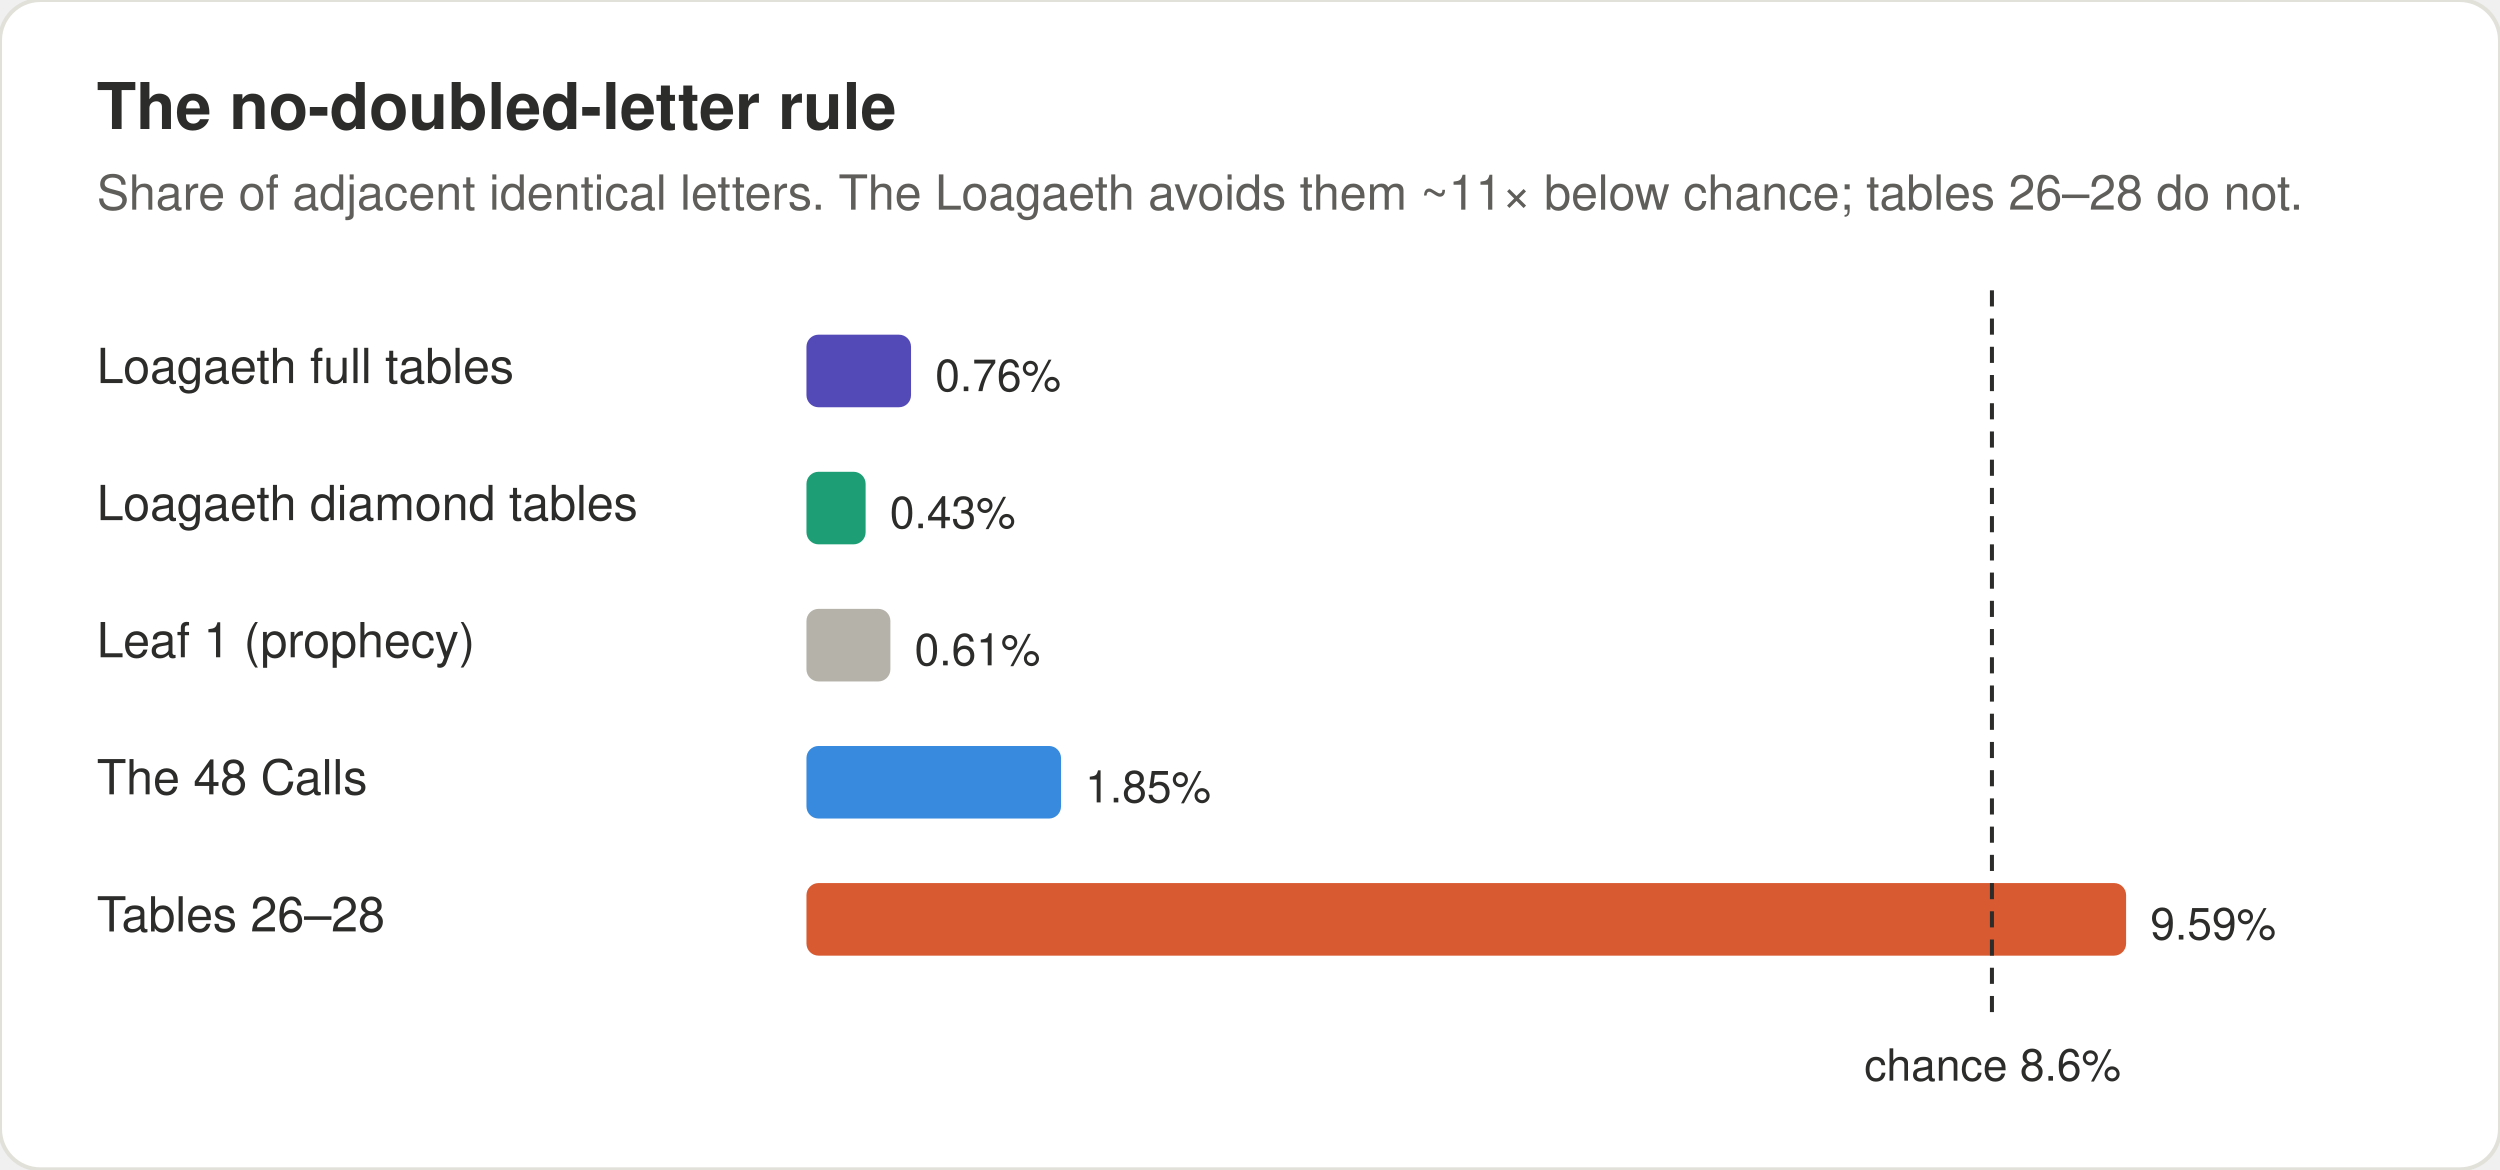
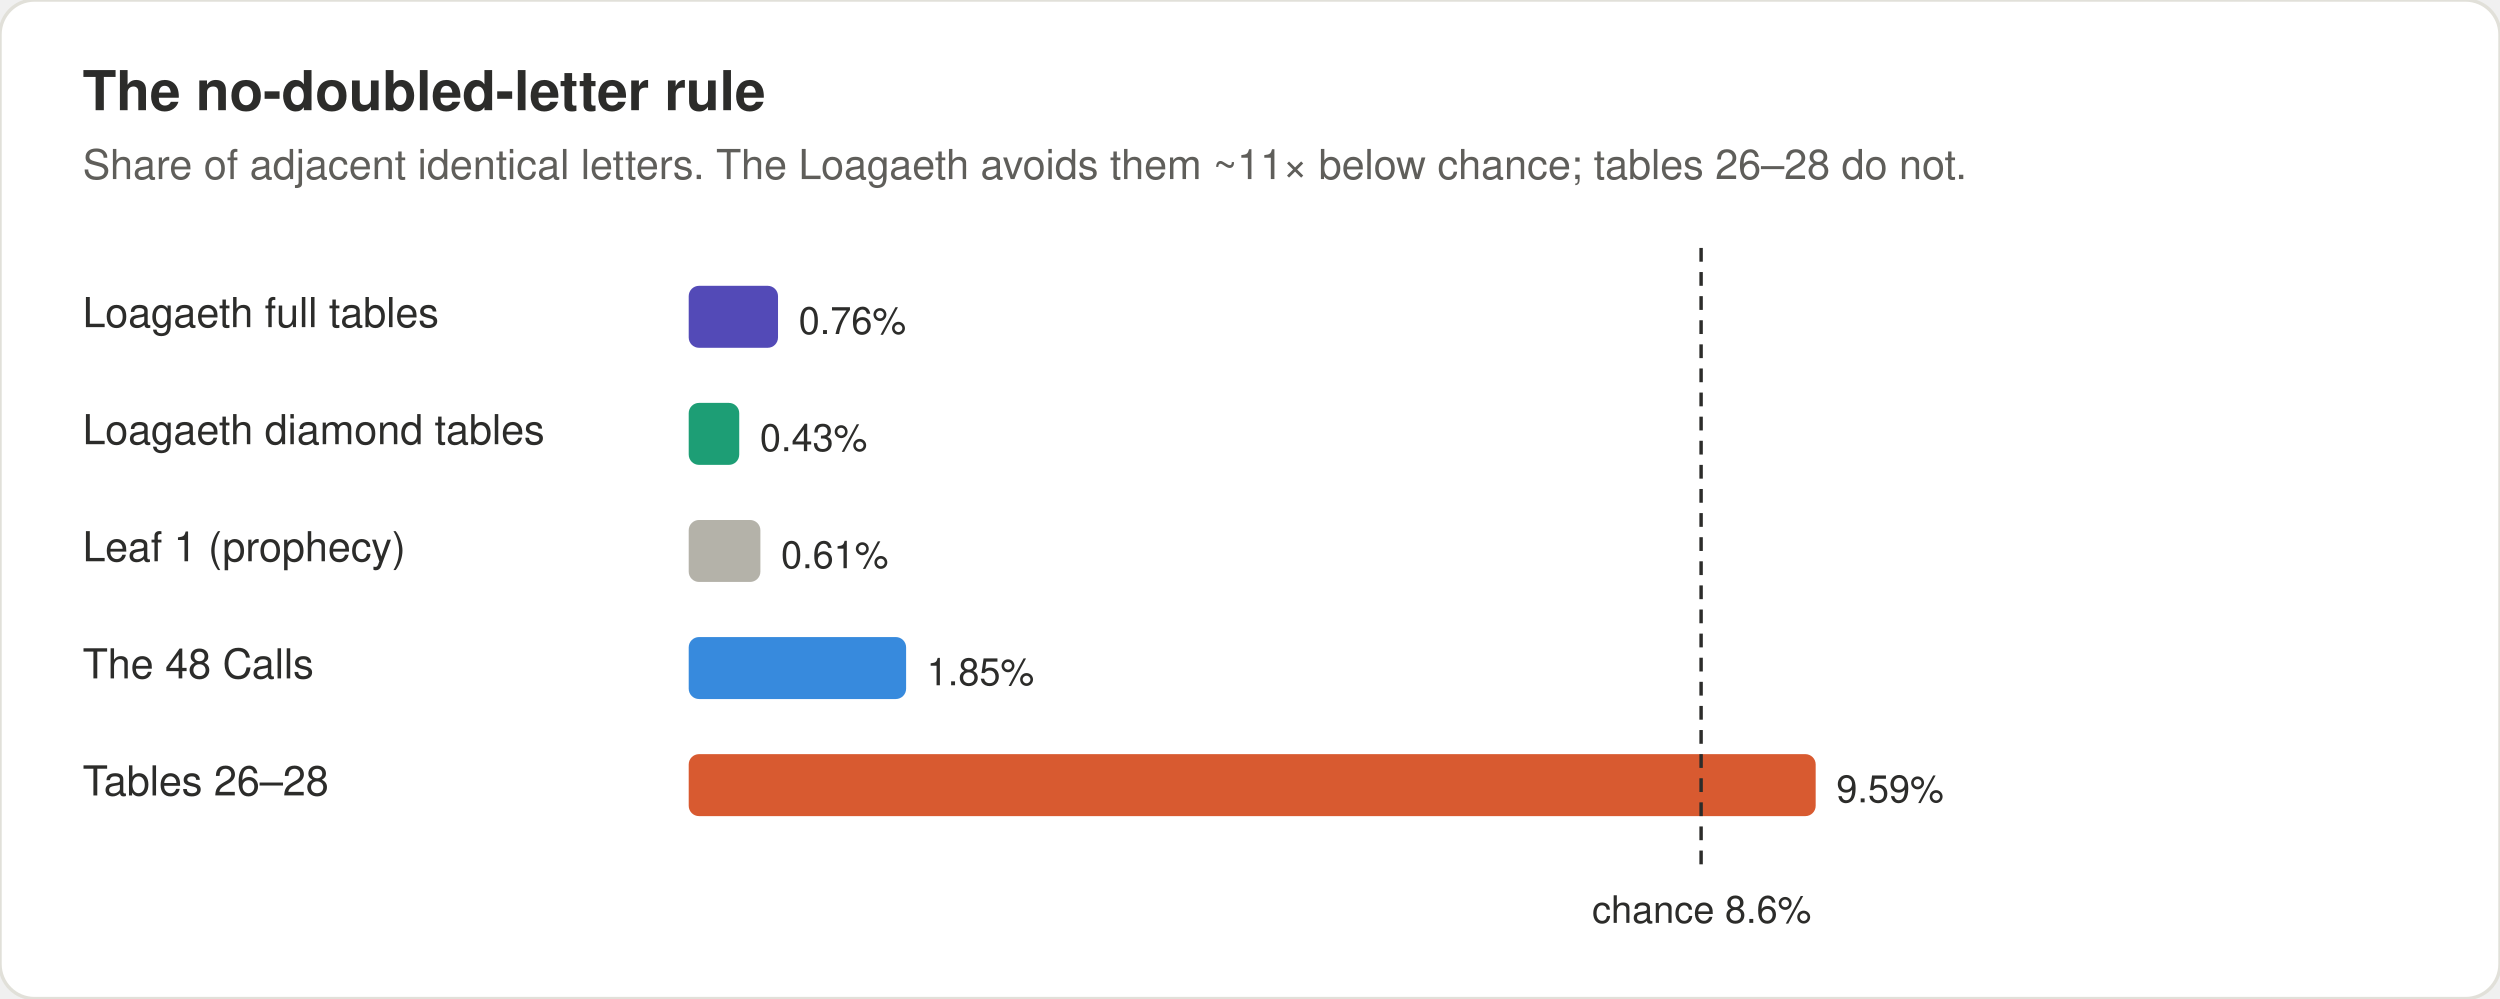
- <svg xmlns="http://www.w3.org/2000/svg" width="620" height="290" viewBox="0 0 620 290" font-family="Segoe UI, Helvetica, Arial, sans-serif" role="img">
-   <rect x="0" y="0" width="620" height="290" rx="10" fill="#FFFFFF" stroke="#E1E0D9" />
+ <svg xmlns="http://www.w3.org/2000/svg" width="726" height="290" viewBox="0 0 726 290" font-family="Segoe UI, Helvetica, Arial, sans-serif" role="img">
+   <rect x="0" y="0" width="726" height="290" rx="10" fill="#FFFFFF" stroke="#E1E0D9" />
  <text x="24" y="32" font-size="16" fill="#2C2C2A" text-anchor="start" font-weight="600">The no-doubled-letter rule</text>
  <text x="24" y="52" font-size="12" fill="#5F5E5A" text-anchor="start" font-weight="400">Share of adjacent identical letters. The Loagaeth avoids them ~11× below chance; tables 26–28 do not.</text>
  <text x="24" y="95" font-size="12" fill="#2C2C2A" text-anchor="start" font-weight="400">Loagaeth full tables</text>
  <rect x="200" y="83" width="25.936" height="18" rx="3" fill="#534AB7" />
  <text x="231.936" y="97" font-size="11" fill="#2C2C2A" text-anchor="start" font-weight="400">0.76%</text>
  <text x="24" y="129" font-size="12" fill="#2C2C2A" text-anchor="start" font-weight="400">Loagaeth diamond tables</text>
  <rect x="200" y="117" width="14.674" height="18" rx="3" fill="#1D9E75" />
  <text x="220.674" y="131" font-size="11" fill="#2C2C2A" text-anchor="start" font-weight="400">0.43%</text>
  <text x="24" y="163" font-size="12" fill="#2C2C2A" text-anchor="start" font-weight="400">Leaf 1 (prophecy)</text>
  <rect x="200" y="151" width="20.817" height="18" rx="3" fill="#B4B2A9" />
  <text x="226.817" y="165" font-size="11" fill="#2C2C2A" text-anchor="start" font-weight="400">0.61%</text>
  <text x="24" y="197" font-size="12" fill="#2C2C2A" text-anchor="start" font-weight="400">The 48 Calls</text>
  <rect x="200" y="185" width="63.134" height="18" rx="3" fill="#378ADD" />
  <text x="269.134" y="199" font-size="11" fill="#2C2C2A" text-anchor="start" font-weight="400">1.85%</text>
  <text x="24" y="231" font-size="12" fill="#2C2C2A" text-anchor="start" font-weight="400">Tables 26–28</text>
  <rect x="200" y="219" width="327.273" height="18" rx="3" fill="#D85A30" />
  <text x="533.273" y="233" font-size="11" fill="#2C2C2A" text-anchor="start" font-weight="400">9.59%</text>
  <line x1="494" y1="72" x2="494" y2="252" stroke="#2C2C2A" stroke-dasharray="4 3" />
  <text x="494.17" y="268" font-size="11" fill="#2C2C2A" text-anchor="middle" font-weight="400">chance 8.6%</text>
</svg>
